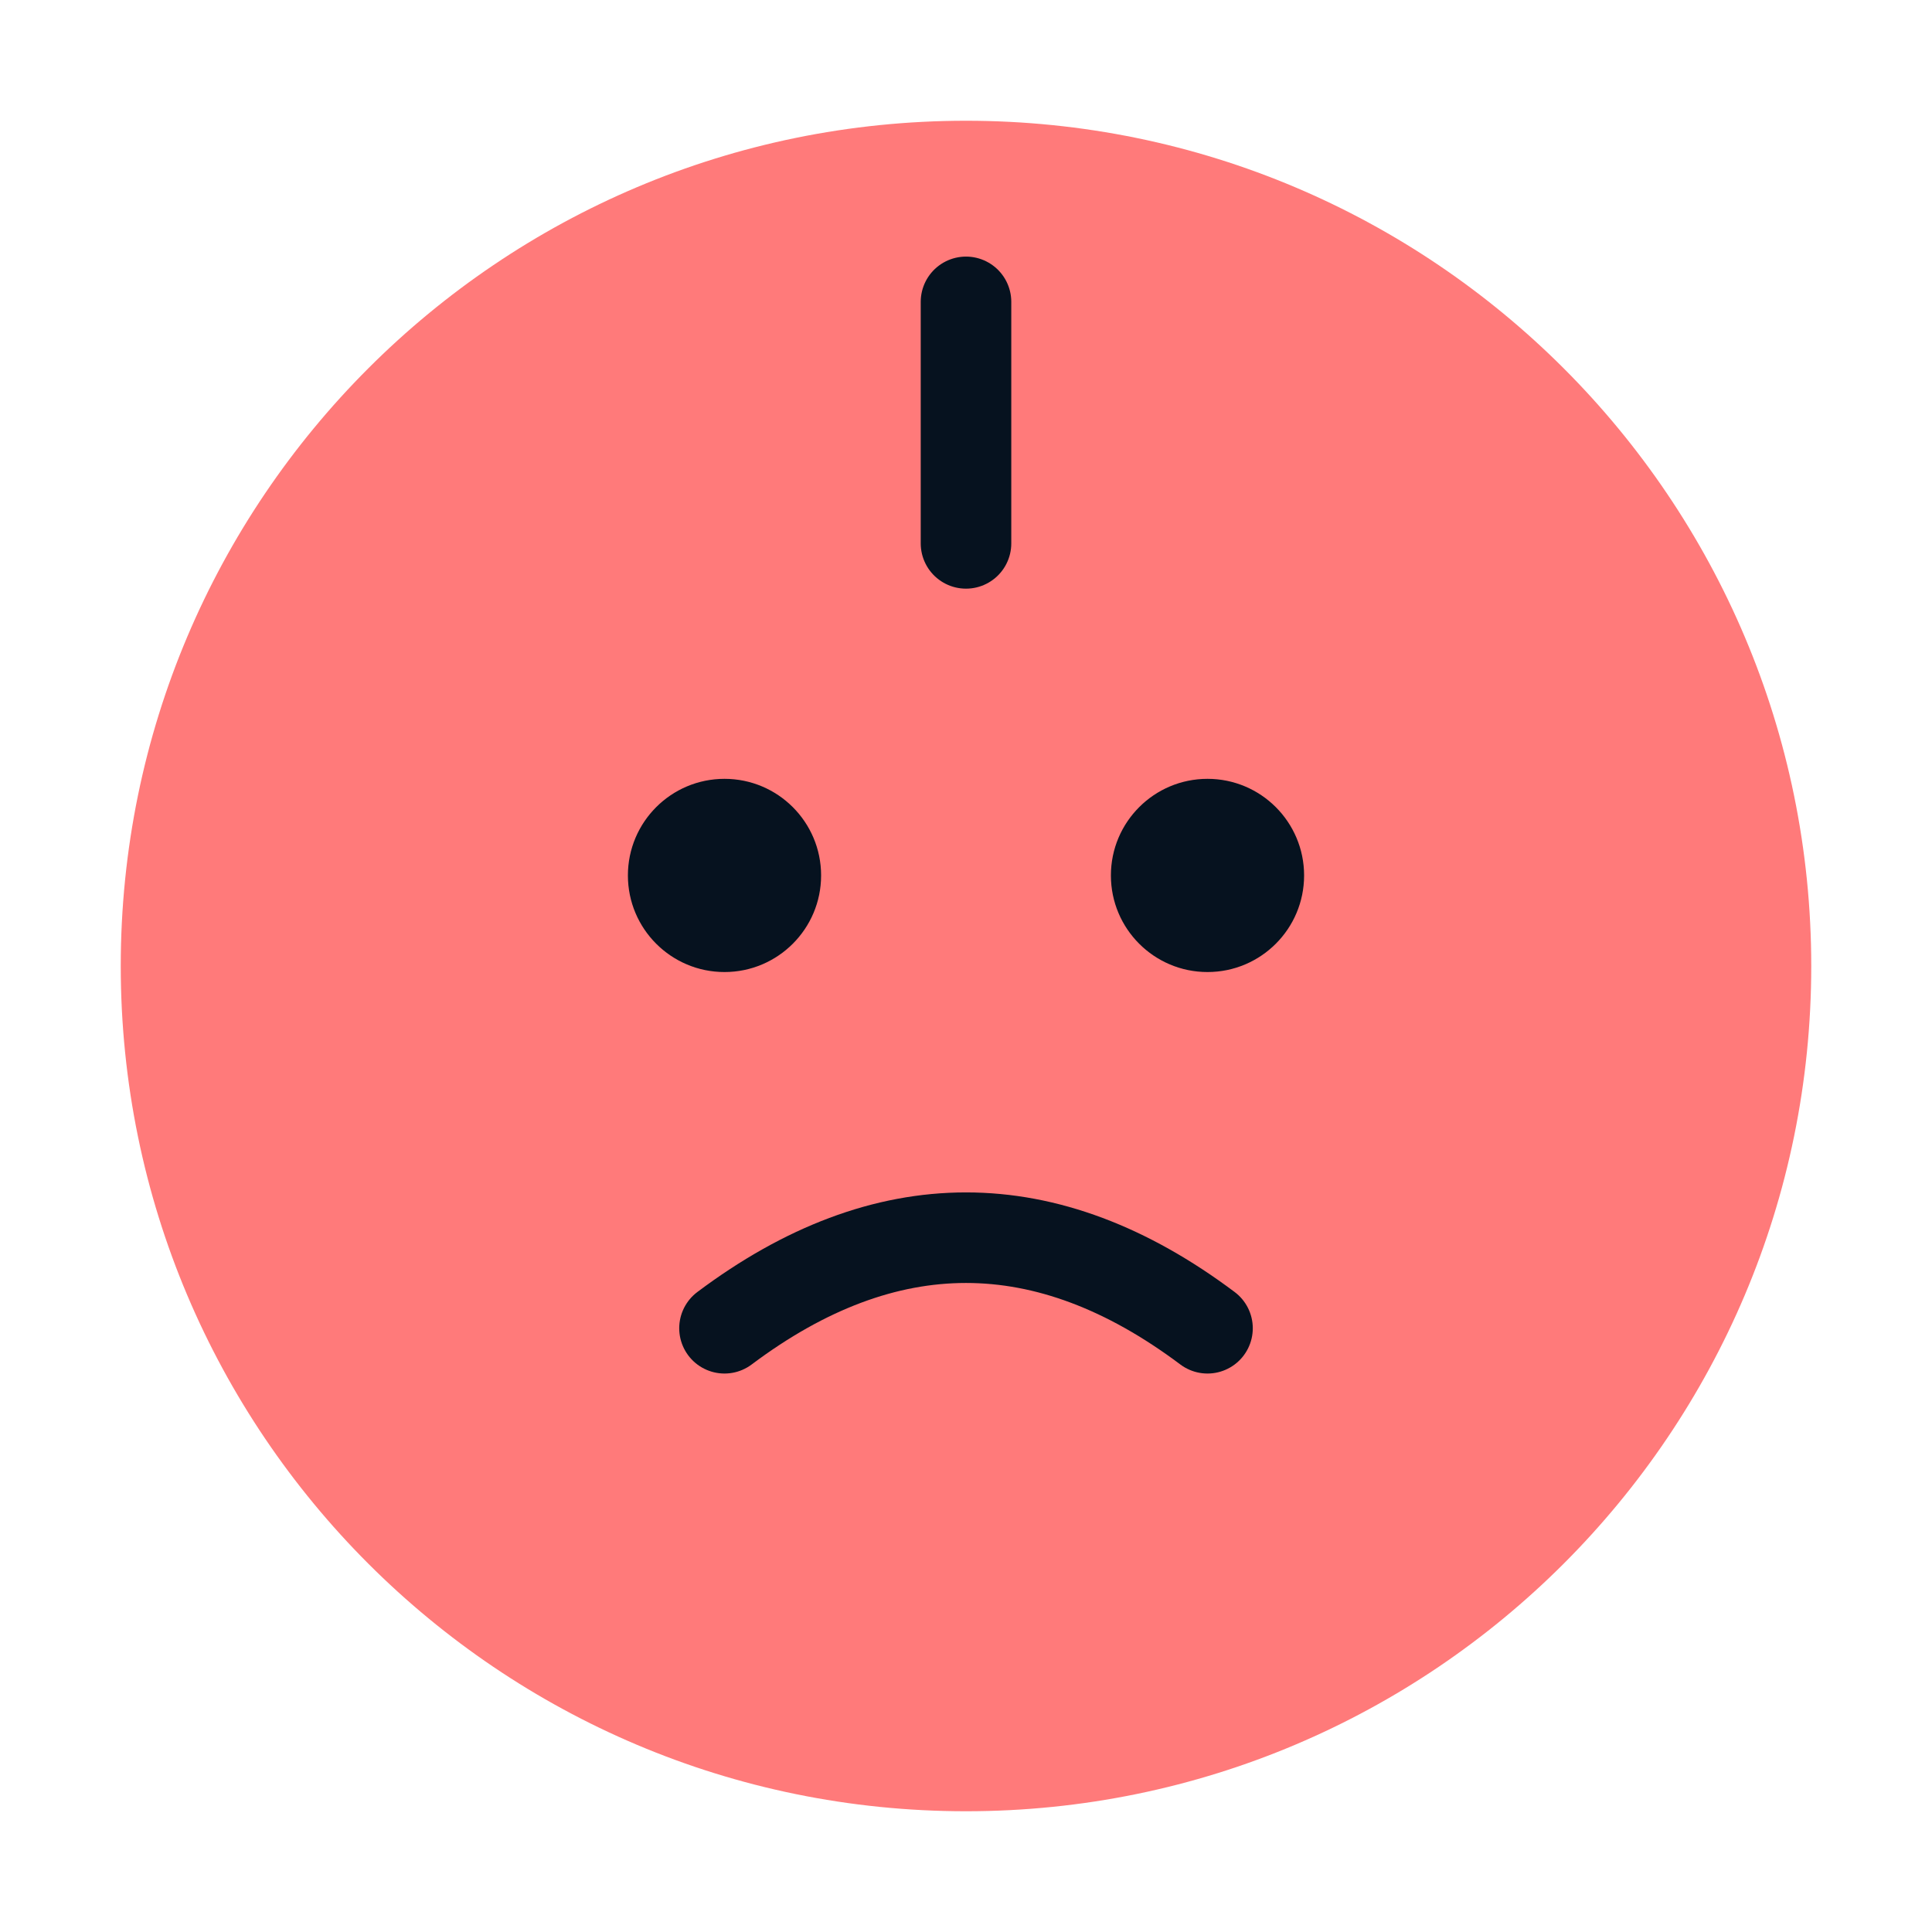
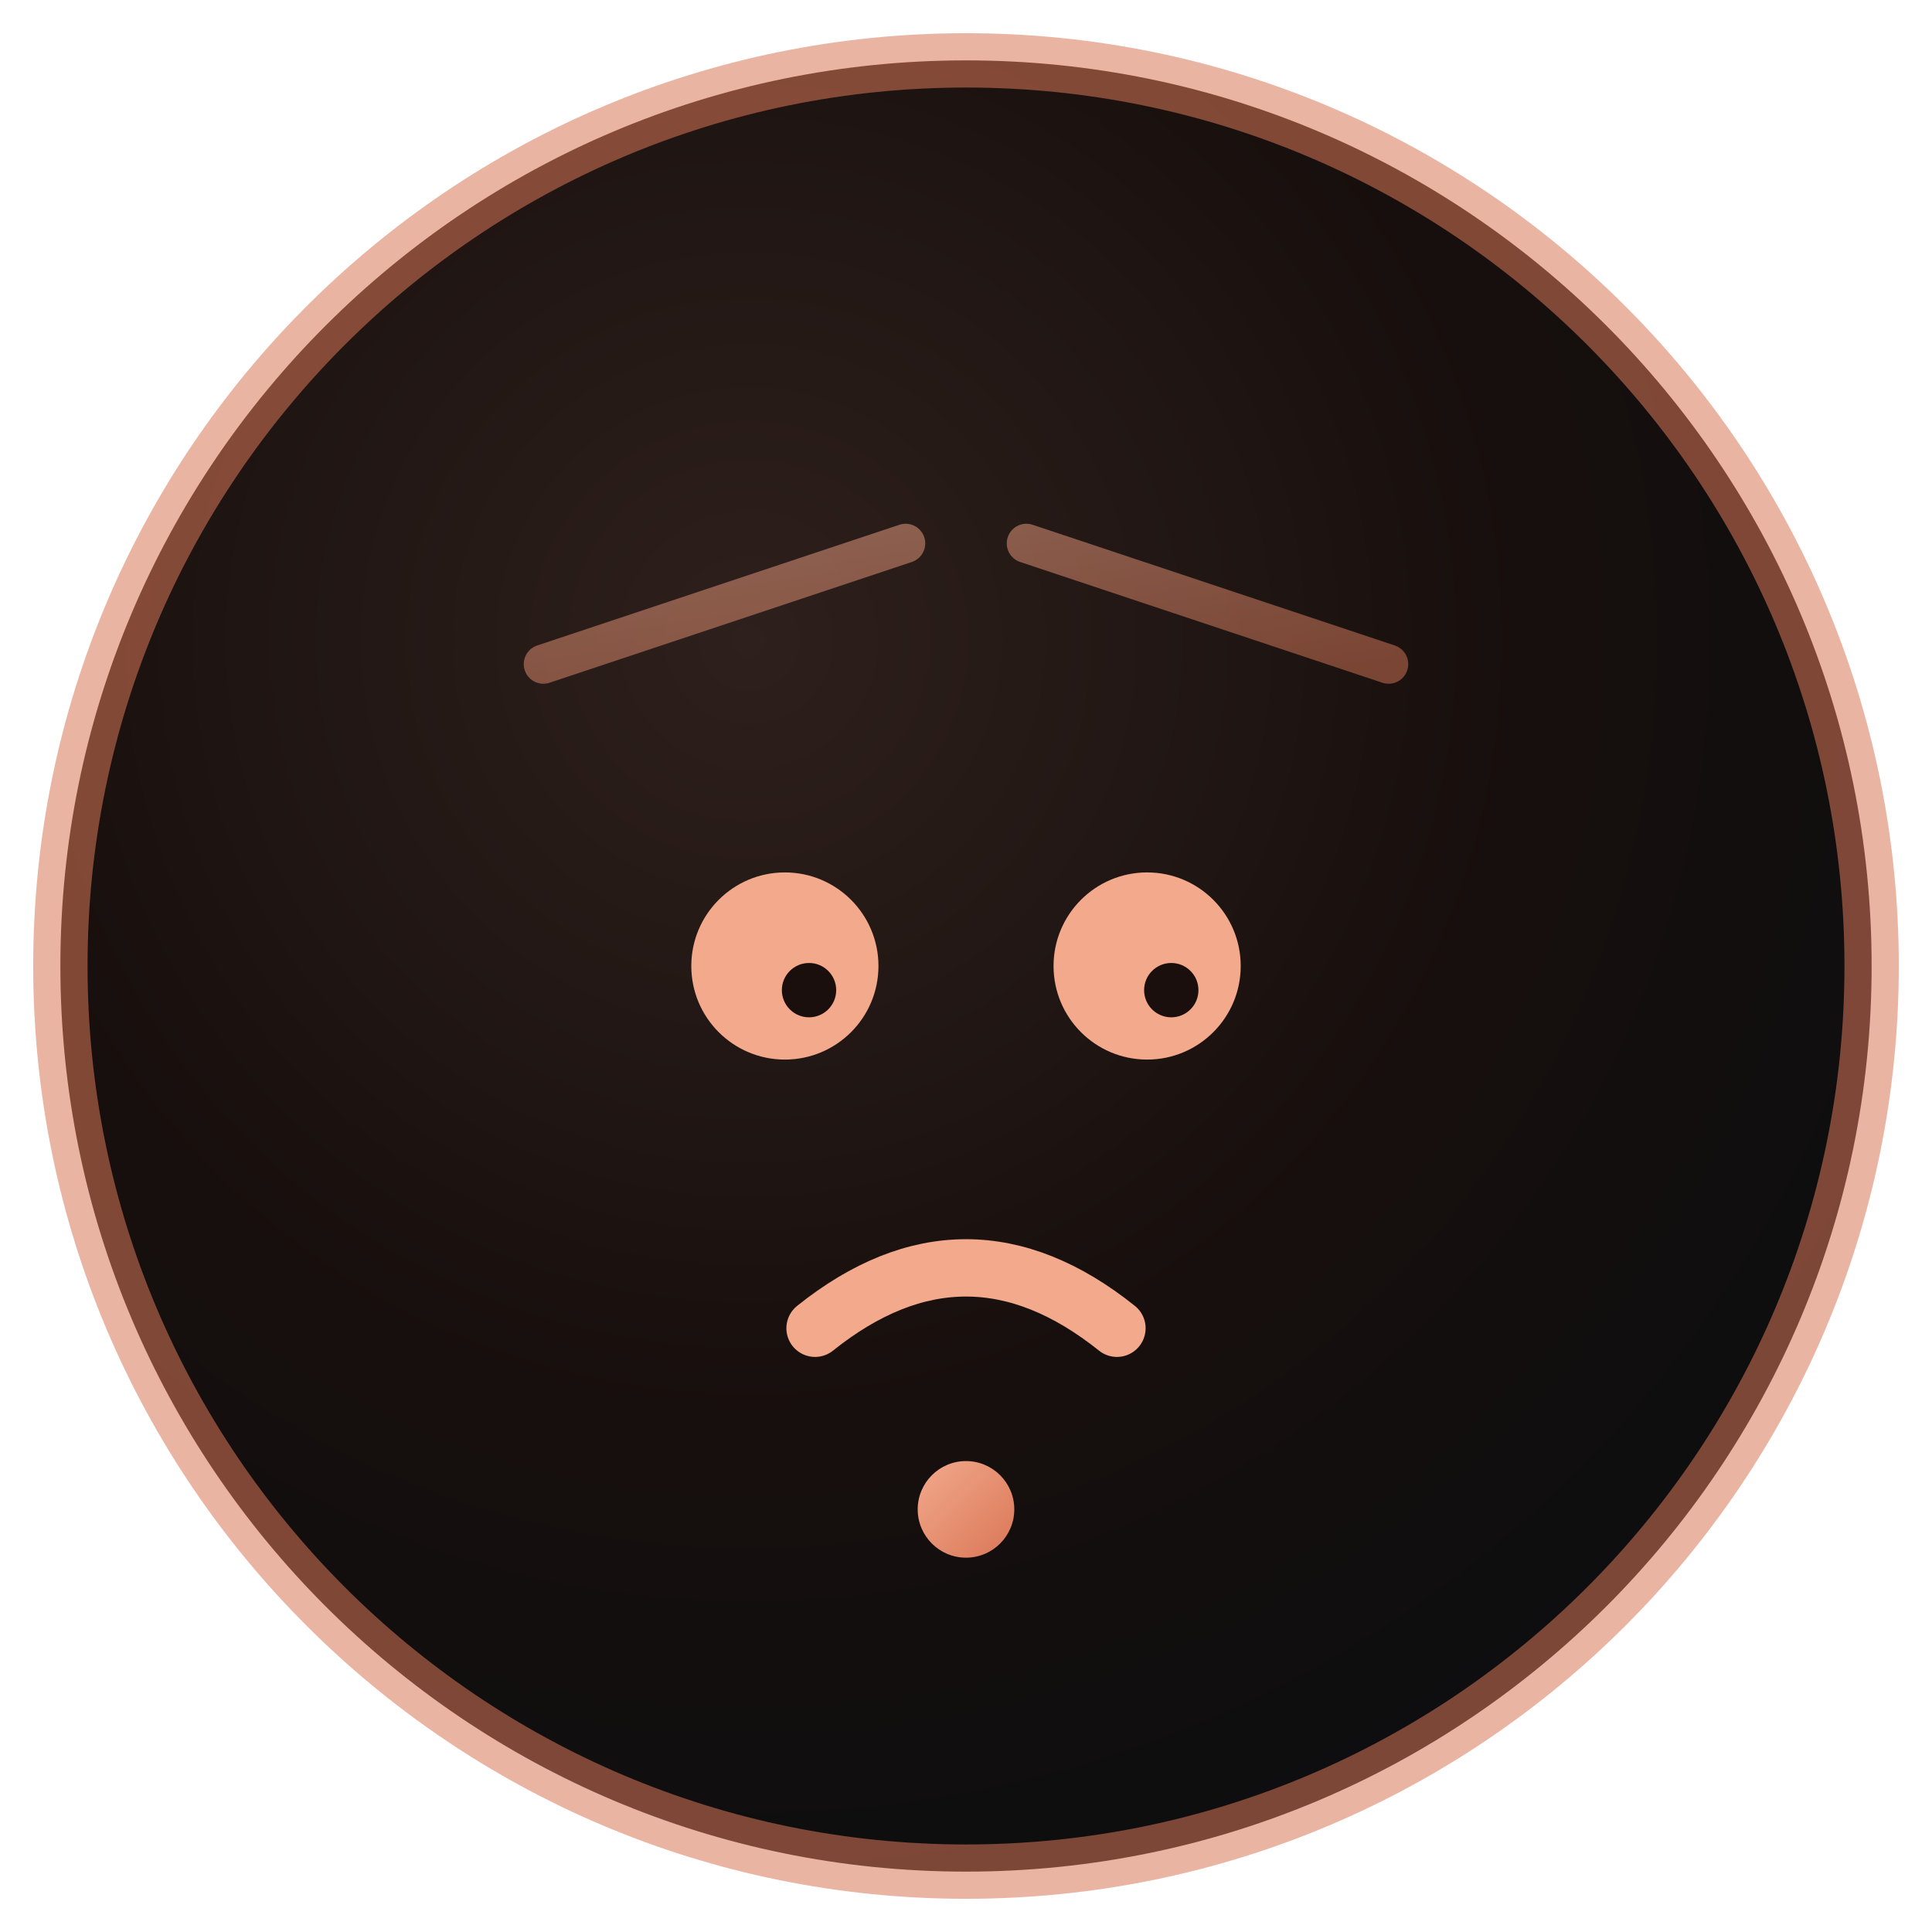
<svg xmlns="http://www.w3.org/2000/svg" viewBox="0 0 64 64" width="64" height="64" role="img" aria-label="Mnem alert">
-   <circle cx="32" cy="32" r="28" fill="#ff7a7a" />
-   <circle cx="24" cy="29" r="3.2" fill="#06121f" />
-   <circle cx="40" cy="29" r="3.2" fill="#06121f" />
-   <path d="M24 44 q8 -6 16 0" stroke="#06121f" stroke-width="3" fill="none" stroke-linecap="round" />
-   <path d="M32 10 v8" stroke="#06121f" stroke-width="3" stroke-linecap="round" />
+   <defs>
+     <radialGradient id="mg" cx="38%" cy="32%" r="78%">
+       <stop offset="0" stop-color="#2e201c" />
+       <stop offset="0.55" stop-color="#170f0d" />
+       <stop offset="1" stop-color="#0b0d10" />
+     </radialGradient>
+     <linearGradient id="mr" x1="0" y1="0" x2="1" y2="1">
+       <stop offset="0" stop-color="#f3a98c" />
+       <stop offset="1" stop-color="#d97757" />
+     </linearGradient>
+   </defs>
+   <circle cx="32" cy="32" r="30" fill="url(#mg)" />
+   <circle cx="32" cy="32" r="30" fill="none" stroke="#d97757" stroke-opacity="0.55" stroke-width="1.8" />
+   <g stroke="url(#mr)" stroke-width="1.3" stroke-linecap="round" opacity="0.5">
+     <path d="M18 22 L30 18 M46 22 L34 18" />
+   </g>
+   <circle cx="26" cy="32" r="3.1" fill="#f3a98c" />
+   <circle cx="38" cy="32" r="3.1" fill="#f3a98c" />
+   <circle cx="26.8" cy="32.8" r="0.9" fill="#1a0f0c" />
+   <circle cx="38.8" cy="32.8" r="0.9" fill="#1a0f0c" />
+   <path d="M27 44 q5 -4 10 0" stroke="#f3a98c" stroke-width="1.9" fill="none" stroke-linecap="round" />
+   <circle cx="32" cy="50" r="1.6" fill="url(#mr)" />
</svg>
